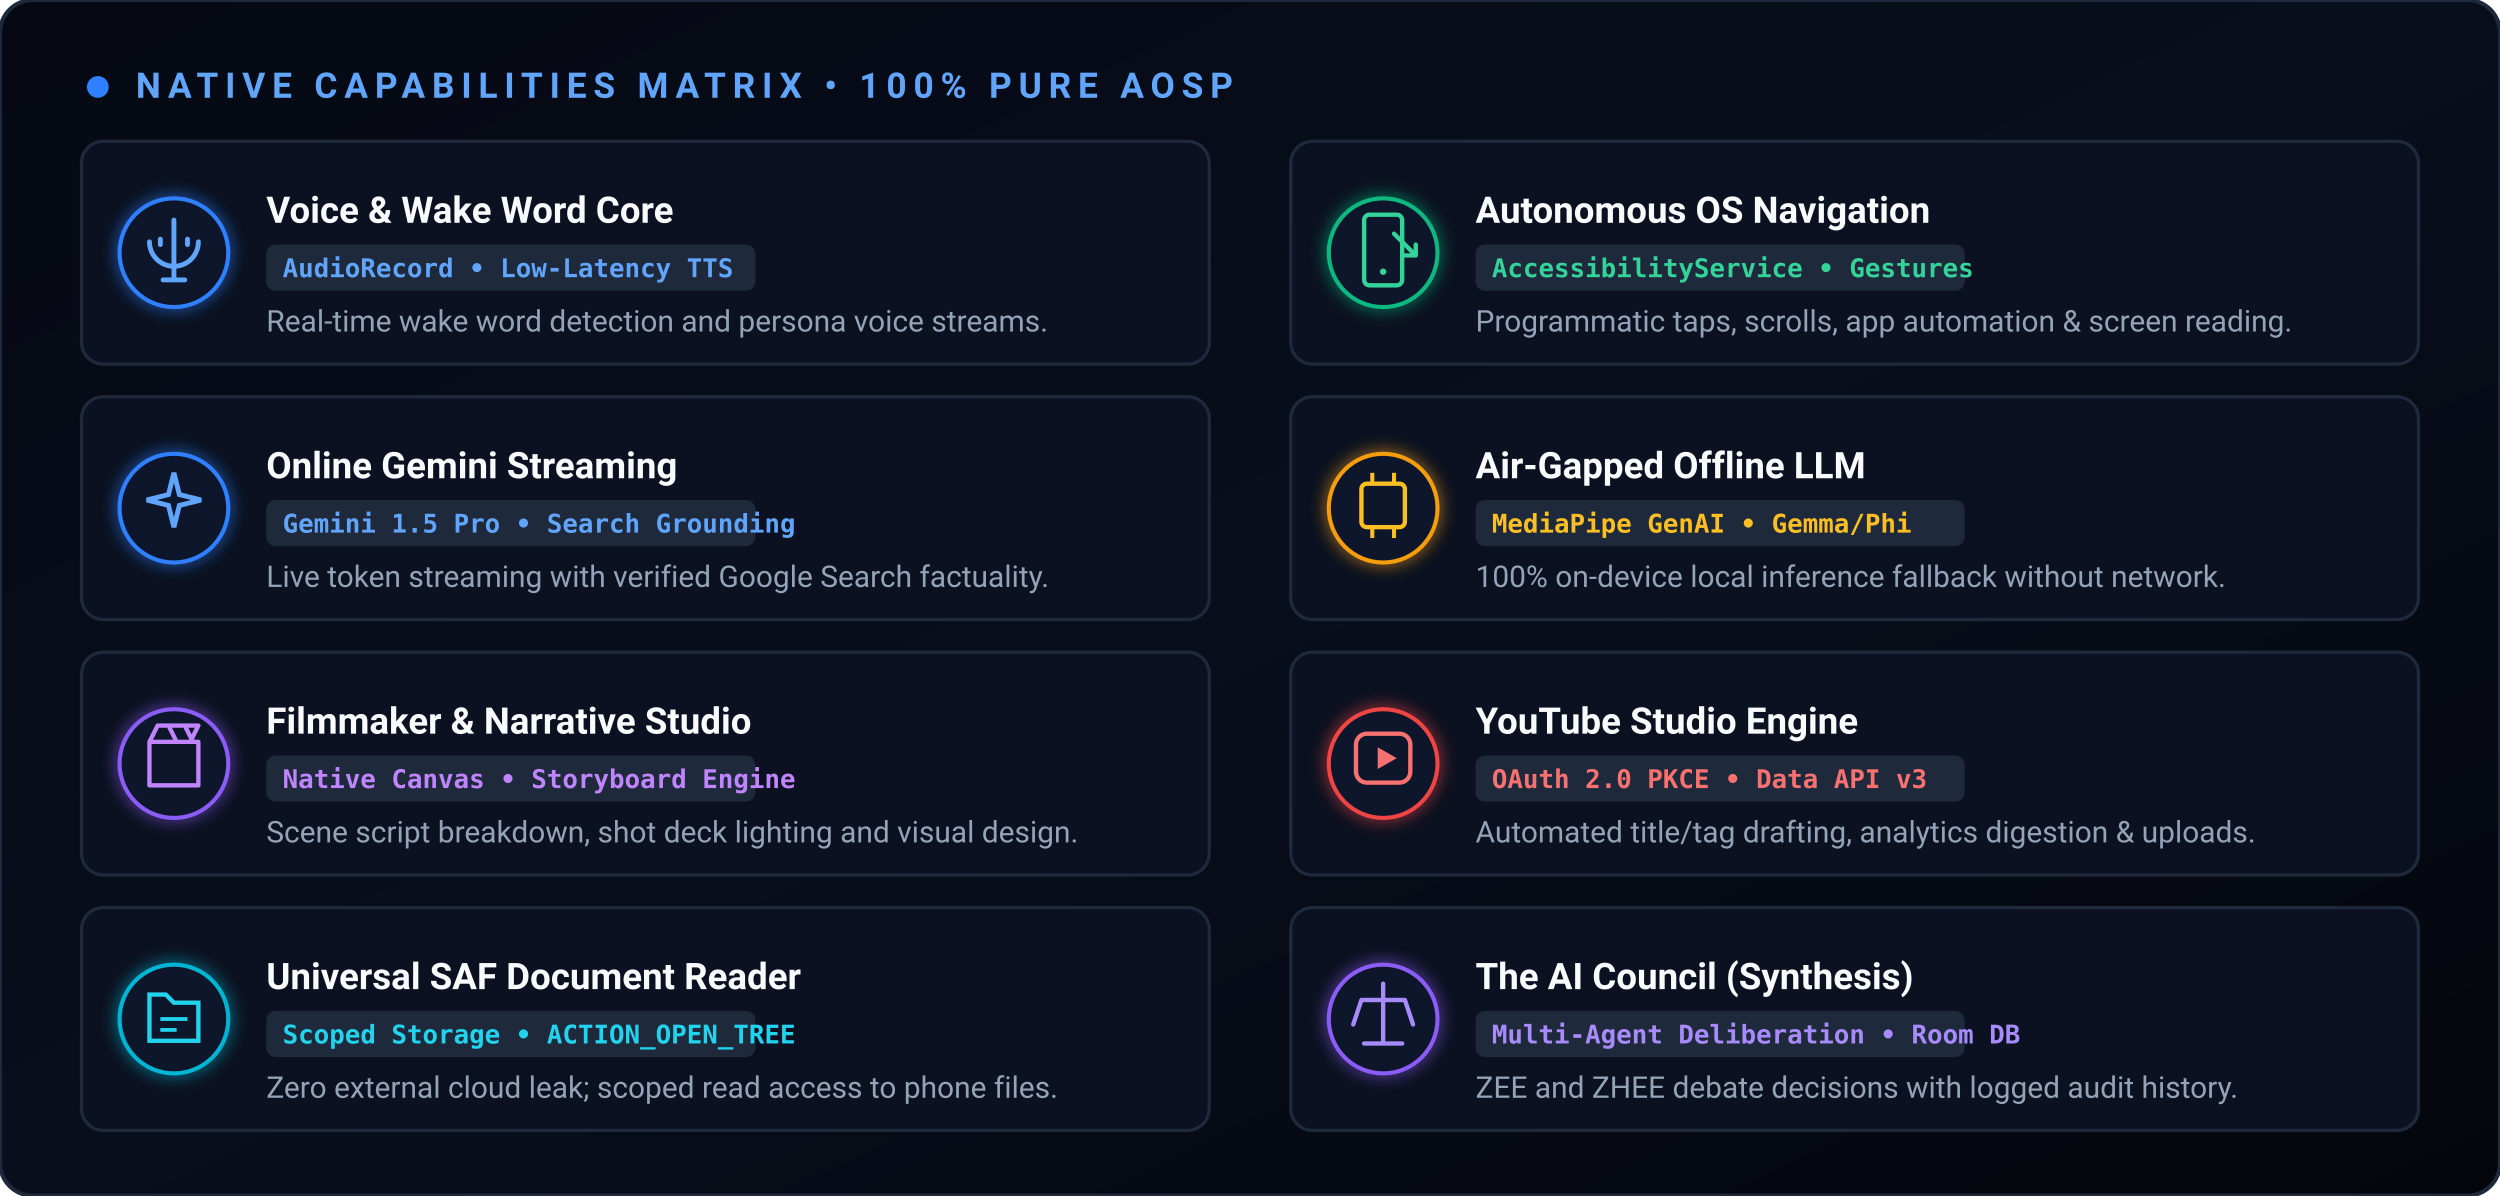
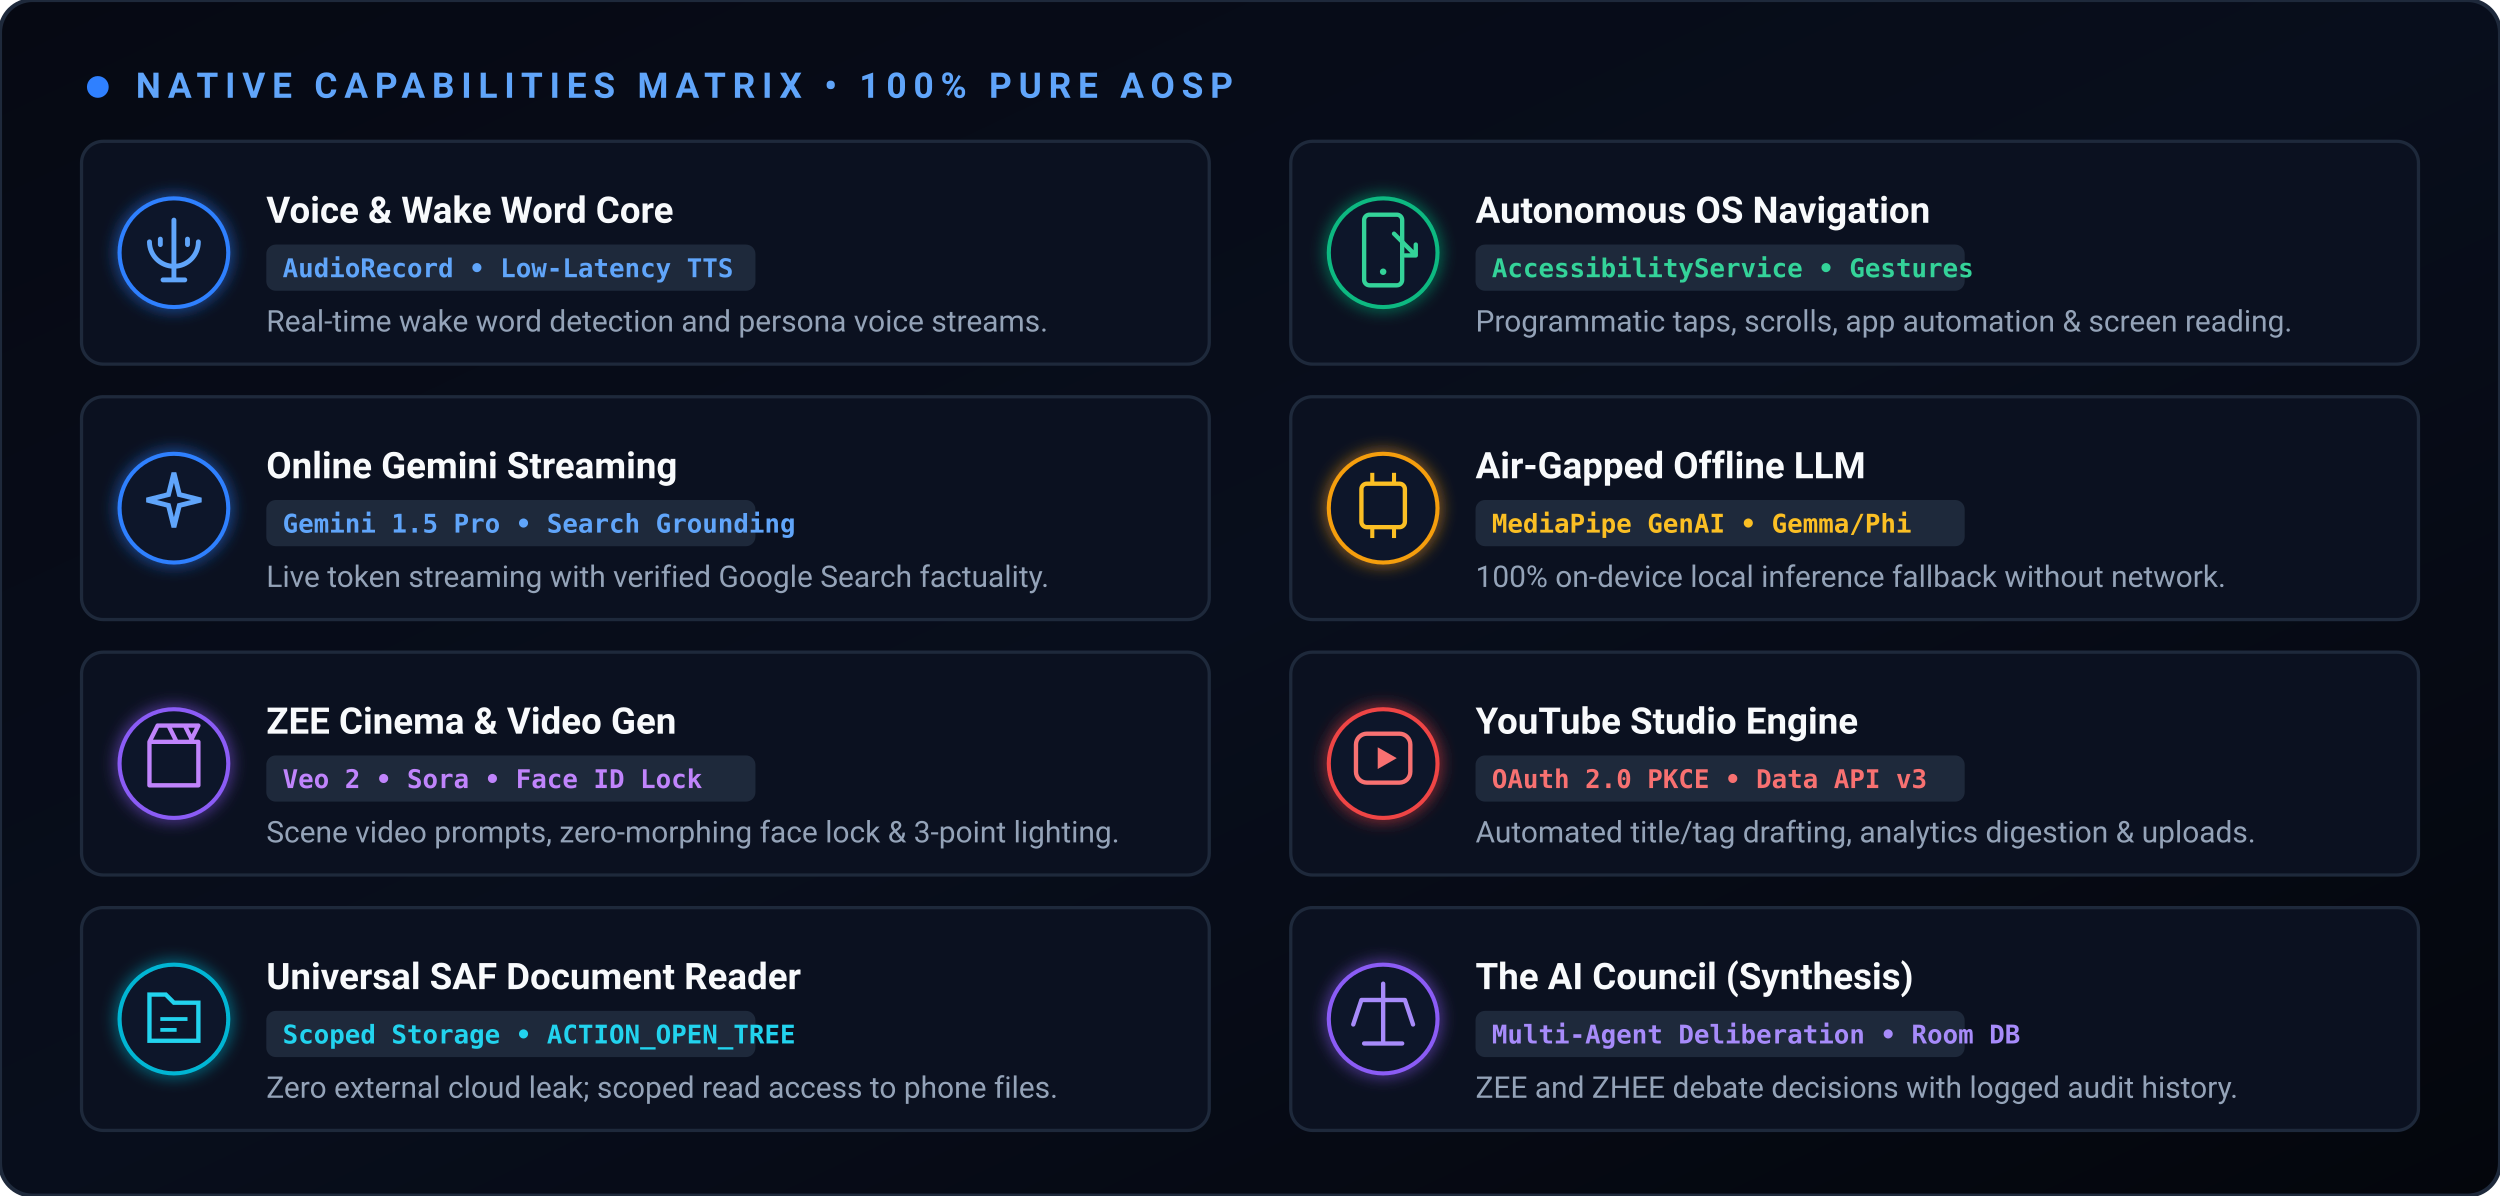
<svg xmlns="http://www.w3.org/2000/svg" viewBox="0 0 920 440" width="100%" height="auto">
  <defs>
    <linearGradient id="matrixBg" x1="0%" y1="0%" x2="100%" y2="100%">
      <stop offset="0%" stop-color="#060913" />
      <stop offset="50%" stop-color="#080E1C" />
      <stop offset="100%" stop-color="#04060C" />
    </linearGradient>
    <linearGradient id="blueGlow" x1="0%" y1="0%" x2="100%" y2="0%">
      <stop offset="0%" stop-color="#1D4ED8" />
      <stop offset="100%" stop-color="#2F80FF" />
    </linearGradient>
    <linearGradient id="purpleGlow" x1="0%" y1="0%" x2="100%" y2="0%">
      <stop offset="0%" stop-color="#6D28D9" />
      <stop offset="100%" stop-color="#A855F7" />
    </linearGradient>
    <linearGradient id="cyanGlow" x1="0%" y1="0%" x2="100%" y2="0%">
      <stop offset="0%" stop-color="#0D9488" />
      <stop offset="100%" stop-color="#14B8A6" />
    </linearGradient>
    <linearGradient id="amberGlow" x1="0%" y1="0%" x2="100%" y2="0%">
      <stop offset="0%" stop-color="#D97706" />
      <stop offset="100%" stop-color="#F59E0B" />
    </linearGradient>
    <filter id="softGlow" x="-20%" y="-20%" width="140%" height="140%">
      <feGaussianBlur stdDeviation="3" result="blur" />
      <feComposite in="SourceGraphic" in2="blur" operator="over" />
    </filter>
  </defs>
  <style>
    .card-title { font-family: -apple-system, BlinkMacSystemFont, 'Segoe UI', Roboto, sans-serif; font-size: 13.5px; font-weight: 700; fill: #F8FAFC; }
    .card-badge { font-family: 'SF Mono', Consolas, monospace; font-size: 9.5px; font-weight: 600; }
    .card-desc { font-family: -apple-system, BlinkMacSystemFont, 'Segoe UI', Roboto, sans-serif; font-size: 11px; fill: #94A3B8; }
    .header-text { font-family: -apple-system, BlinkMacSystemFont, 'Segoe UI', Roboto, sans-serif; font-size: 13px; font-weight: 700; fill: #60A5FA; letter-spacing: 2.5px; }
  </style>
  <rect width="920" height="440" rx="12" fill="url(#matrixBg)" stroke="#1E293B" stroke-width="1.5" />
  <g transform="translate(30, 26)">
    <circle cx="6" cy="6" r="4" fill="#2F80FF">
      <animate attributeName="opacity" values="1;0.3;1" dur="2s" repeatCount="indefinite" />
    </circle>
    <text x="20" y="10" class="header-text">NATIVE CAPABILITIES MATRIX • 100% PURE AOSP</text>
  </g>
  <g transform="translate(30, 52)">
    <rect width="415" height="82" rx="8" fill="#0B1120" stroke="#1E293B" stroke-width="1.2" />
    <circle cx="34" cy="41" r="20" fill="#0F172A" stroke="#2F80FF" stroke-width="1.5" filter="url(#softGlow)" />
    <path d="M 34 29 L 34 45 M 29 36 L 29 38 M 39 36 L 39 38 M 25 37 A 9 9 0 0 0 43 37 M 34 45 L 34 51 M 30 51 L 38 51" fill="none" stroke="#60A5FA" stroke-width="1.8" stroke-linecap="round" />
    <text x="68" y="30" class="card-title">Voice &amp; Wake Word Core</text>
    <rect x="68" y="38" width="180" height="17" rx="3.5" fill="#1E293B" />
    <text x="74" y="50" fill="#60A5FA" class="card-badge">AudioRecord • Low-Latency TTS</text>
    <text x="68" y="70" class="card-desc">Real-time wake word detection and persona voice streams.</text>
  </g>
  <g transform="translate(475, 52)">
    <rect width="415" height="82" rx="8" fill="#0B1120" stroke="#1E293B" stroke-width="1.2" />
    <circle cx="34" cy="41" r="20" fill="#0F172A" stroke="#10B981" stroke-width="1.5" filter="url(#softGlow)" />
    <rect x="27" y="27" width="14" height="26" rx="2" fill="none" stroke="#34D399" stroke-width="1.6" />
    <circle cx="34" cy="48" r="1.2" fill="#34D399" />
    <path d="M 38 34 L 46 42 M 42 42 L 46 42 L 46 38" fill="none" stroke="#34D399" stroke-width="1.6" stroke-linecap="round" stroke-linejoin="round" />
    <text x="68" y="30" class="card-title">Autonomous OS Navigation</text>
    <rect x="68" y="38" width="180" height="17" rx="3.5" fill="#1E293B" />
    <text x="74" y="50" fill="#34D399" class="card-badge">AccessibilityService • Gestures</text>
    <text x="68" y="70" class="card-desc">Programmatic taps, scrolls, app automation &amp; screen reading.</text>
  </g>
  <g transform="translate(30, 146)">
    <rect width="415" height="82" rx="8" fill="#0B1120" stroke="#1E293B" stroke-width="1.2" />
    <circle cx="34" cy="41" r="20" fill="#0F172A" stroke="#2F80FF" stroke-width="1.5" filter="url(#softGlow)" />
    <path d="M 34 28 L 36 36 L 44 38 L 36 40 L 34 48 L 32 40 L 24 38 L 32 36 Z" fill="none" stroke="#60A5FA" stroke-width="1.8" />
    <text x="68" y="30" class="card-title">Online Gemini Streaming</text>
    <rect x="68" y="38" width="180" height="17" rx="3.5" fill="#1E293B" />
    <text x="74" y="50" fill="#60A5FA" class="card-badge">Gemini 1.5 Pro • Search Grounding</text>
    <text x="68" y="70" class="card-desc">Live token streaming with verified Google Search factuality.</text>
  </g>
  <g transform="translate(475, 146)">
    <rect width="415" height="82" rx="8" fill="#0B1120" stroke="#1E293B" stroke-width="1.2" />
    <circle cx="34" cy="41" r="20" fill="#0F172A" stroke="#F59E0B" stroke-width="1.5" filter="url(#softGlow)" />
    <rect x="26" y="32" width="16" height="16" rx="2" fill="none" stroke="#FBBF24" stroke-width="1.6" />
    <line x1="30" y1="28" x2="30" y2="32" stroke="#FBBF24" stroke-width="1.5" />
    <line x1="38" y1="28" x2="38" y2="32" stroke="#FBBF24" stroke-width="1.5" />
    <line x1="30" y1="48" x2="30" y2="52" stroke="#FBBF24" stroke-width="1.5" />
    <line x1="38" y1="48" x2="38" y2="52" stroke="#FBBF24" stroke-width="1.5" />
    <text x="68" y="30" class="card-title">Air-Gapped Offline LLM</text>
    <rect x="68" y="38" width="180" height="17" rx="3.5" fill="#1E293B" />
    <text x="74" y="50" fill="#FBBF24" class="card-badge">MediaPipe GenAI • Gemma/Phi</text>
    <text x="68" y="70" class="card-desc">100% on-device local inference fallback without network.</text>
  </g>
  <g transform="translate(30, 240)">
    <rect width="415" height="82" rx="8" fill="#0B1120" stroke="#1E293B" stroke-width="1.2" />
    <circle cx="34" cy="41" r="20" fill="#0F172A" stroke="#8B5CF6" stroke-width="1.5" filter="url(#softGlow)" />
    <path d="M 25 33 L 43 33 L 43 49 L 25 49 Z M 25 33 L 28 27 L 43 27 L 40 33 Z M 32 27 L 35 33 M 38 27 L 41 33" fill="none" stroke="#C084FC" stroke-width="1.6" stroke-linecap="round" stroke-linejoin="round" />
-     <text x="68" y="30" class="card-title">Filmmaker &amp; Narrative Studio</text>
+     <text x="68" y="30" class="card-title">ZEE Cinema &amp; Video Gen</text>
    <rect x="68" y="38" width="180" height="17" rx="3.5" fill="#1E293B" />
-     <text x="74" y="50" fill="#C084FC" class="card-badge">Native Canvas • Storyboard Engine</text>
-     <text x="68" y="70" class="card-desc">Scene script breakdown, shot deck lighting and visual design.</text>
+     <text x="74" y="50" fill="#C084FC" class="card-badge">Veo 2 • Sora • Face ID Lock</text>
+     <text x="68" y="70" class="card-desc">Scene video prompts, zero-morphing face lock &amp; 3-point lighting.</text>
  </g>
  <g transform="translate(475, 240)">
    <rect width="415" height="82" rx="8" fill="#0B1120" stroke="#1E293B" stroke-width="1.2" />
    <circle cx="34" cy="41" r="20" fill="#0F172A" stroke="#EF4444" stroke-width="1.5" filter="url(#softGlow)" />
    <rect x="24" y="30" width="20" height="18" rx="4" fill="none" stroke="#F87171" stroke-width="1.6" />
    <polygon points="32,35 39,39 32,43" fill="#F87171" />
    <text x="68" y="30" class="card-title">YouTube Studio Engine</text>
    <rect x="68" y="38" width="180" height="17" rx="3.5" fill="#1E293B" />
    <text x="74" y="50" fill="#F87171" class="card-badge">OAuth 2.0 PKCE • Data API v3</text>
    <text x="68" y="70" class="card-desc">Automated title/tag drafting, analytics digestion &amp; uploads.</text>
  </g>
  <g transform="translate(30, 334)">
    <rect width="415" height="82" rx="8" fill="#0B1120" stroke="#1E293B" stroke-width="1.2" />
    <circle cx="34" cy="41" r="20" fill="#0F172A" stroke="#06B6D4" stroke-width="1.5" filter="url(#softGlow)" />
    <path d="M 25 32 L 31 32 L 34 35 L 43 35 L 43 49 L 25 49 Z" fill="none" stroke="#22D3EE" stroke-width="1.6" />
    <line x1="29" y1="41" x2="39" y2="41" stroke="#22D3EE" stroke-width="1.4" />
    <line x1="29" y1="45" x2="35" y2="45" stroke="#22D3EE" stroke-width="1.4" />
    <text x="68" y="30" class="card-title">Universal SAF Document Reader</text>
    <rect x="68" y="38" width="180" height="17" rx="3.5" fill="#1E293B" />
    <text x="74" y="50" fill="#22D3EE" class="card-badge">Scoped Storage • ACTION_OPEN_TREE</text>
    <text x="68" y="70" class="card-desc">Zero external cloud leak; scoped read access to phone files.</text>
  </g>
  <g transform="translate(475, 334)">
    <rect width="415" height="82" rx="8" fill="#0B1120" stroke="#1E293B" stroke-width="1.2" />
    <circle cx="34" cy="41" r="20" fill="#0F172A" stroke="#8B5CF6" stroke-width="1.5" filter="url(#softGlow)" />
    <path d="M 34 28 L 34 50 M 27 50 L 41 50 M 26 34 L 42 34 M 26 34 L 23 43 M 42 34 L 45 43" fill="none" stroke="#A78BFA" stroke-width="1.6" stroke-linecap="round" />
    <text x="68" y="30" class="card-title">The AI Council (Synthesis)</text>
    <rect x="68" y="38" width="180" height="17" rx="3.5" fill="#1E293B" />
    <text x="74" y="50" fill="#A78BFA" class="card-badge">Multi-Agent Deliberation • Room DB</text>
    <text x="68" y="70" class="card-desc">ZEE and ZHEE debate decisions with logged audit history.</text>
  </g>
</svg>
